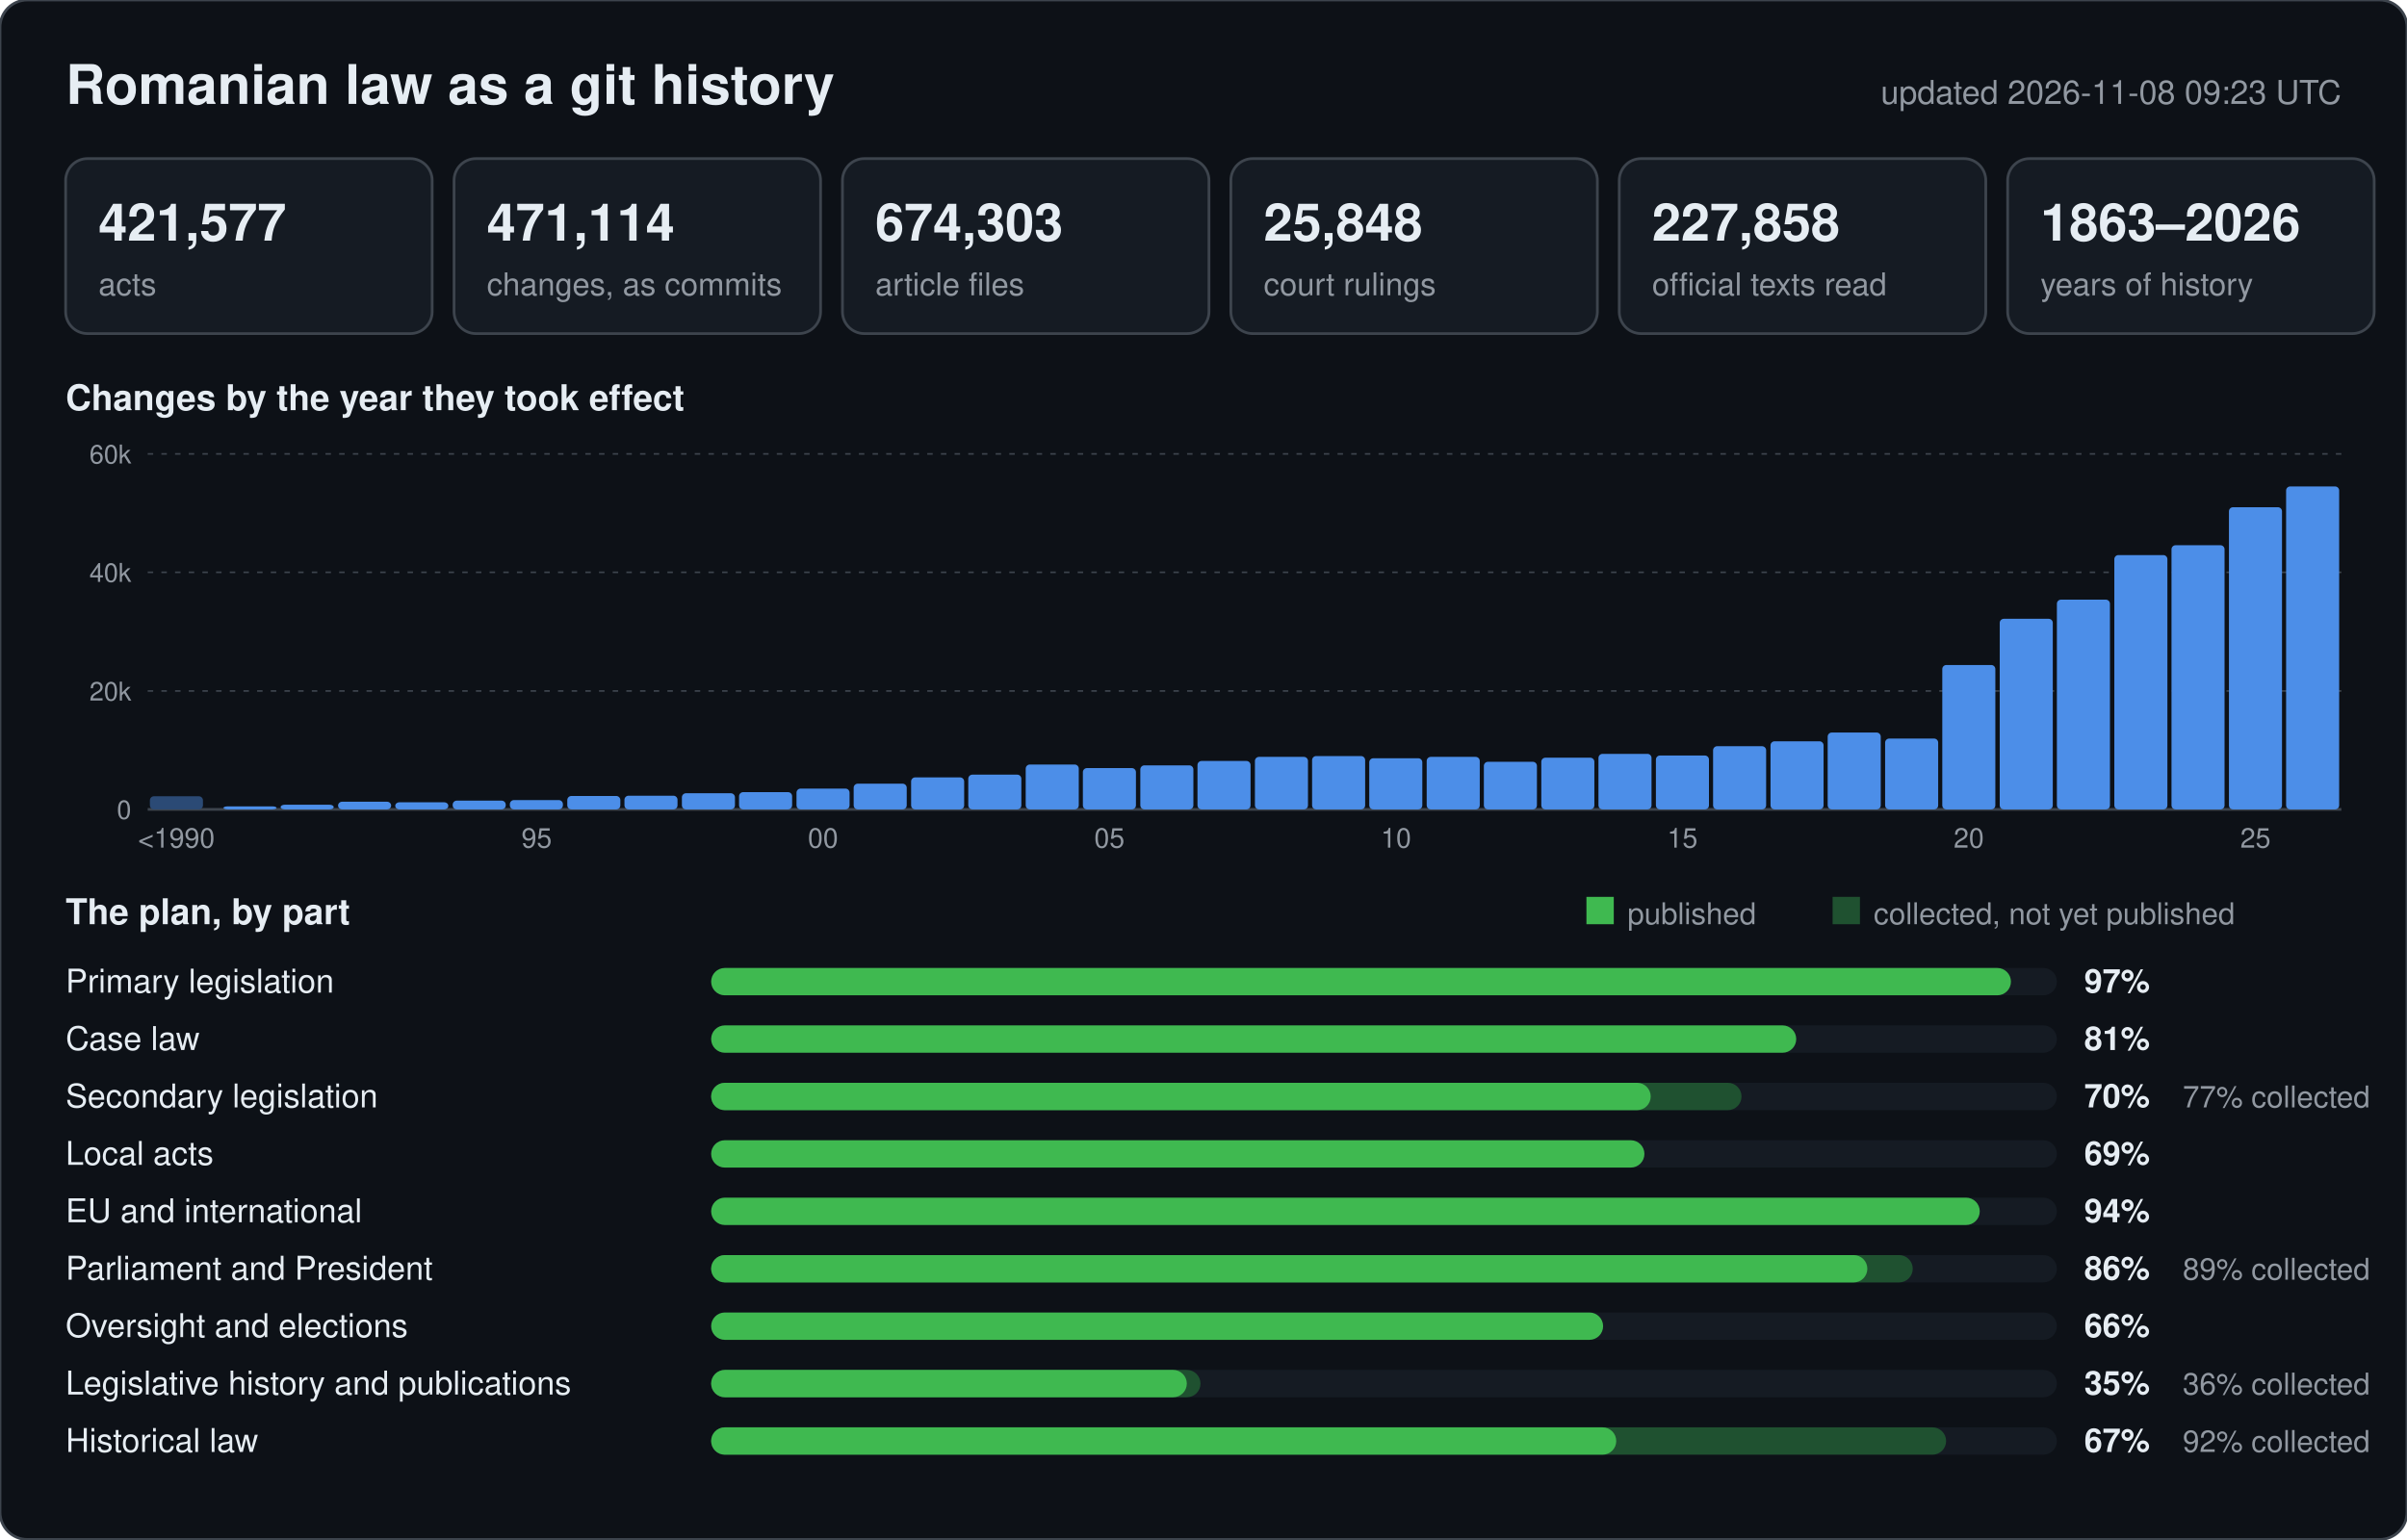
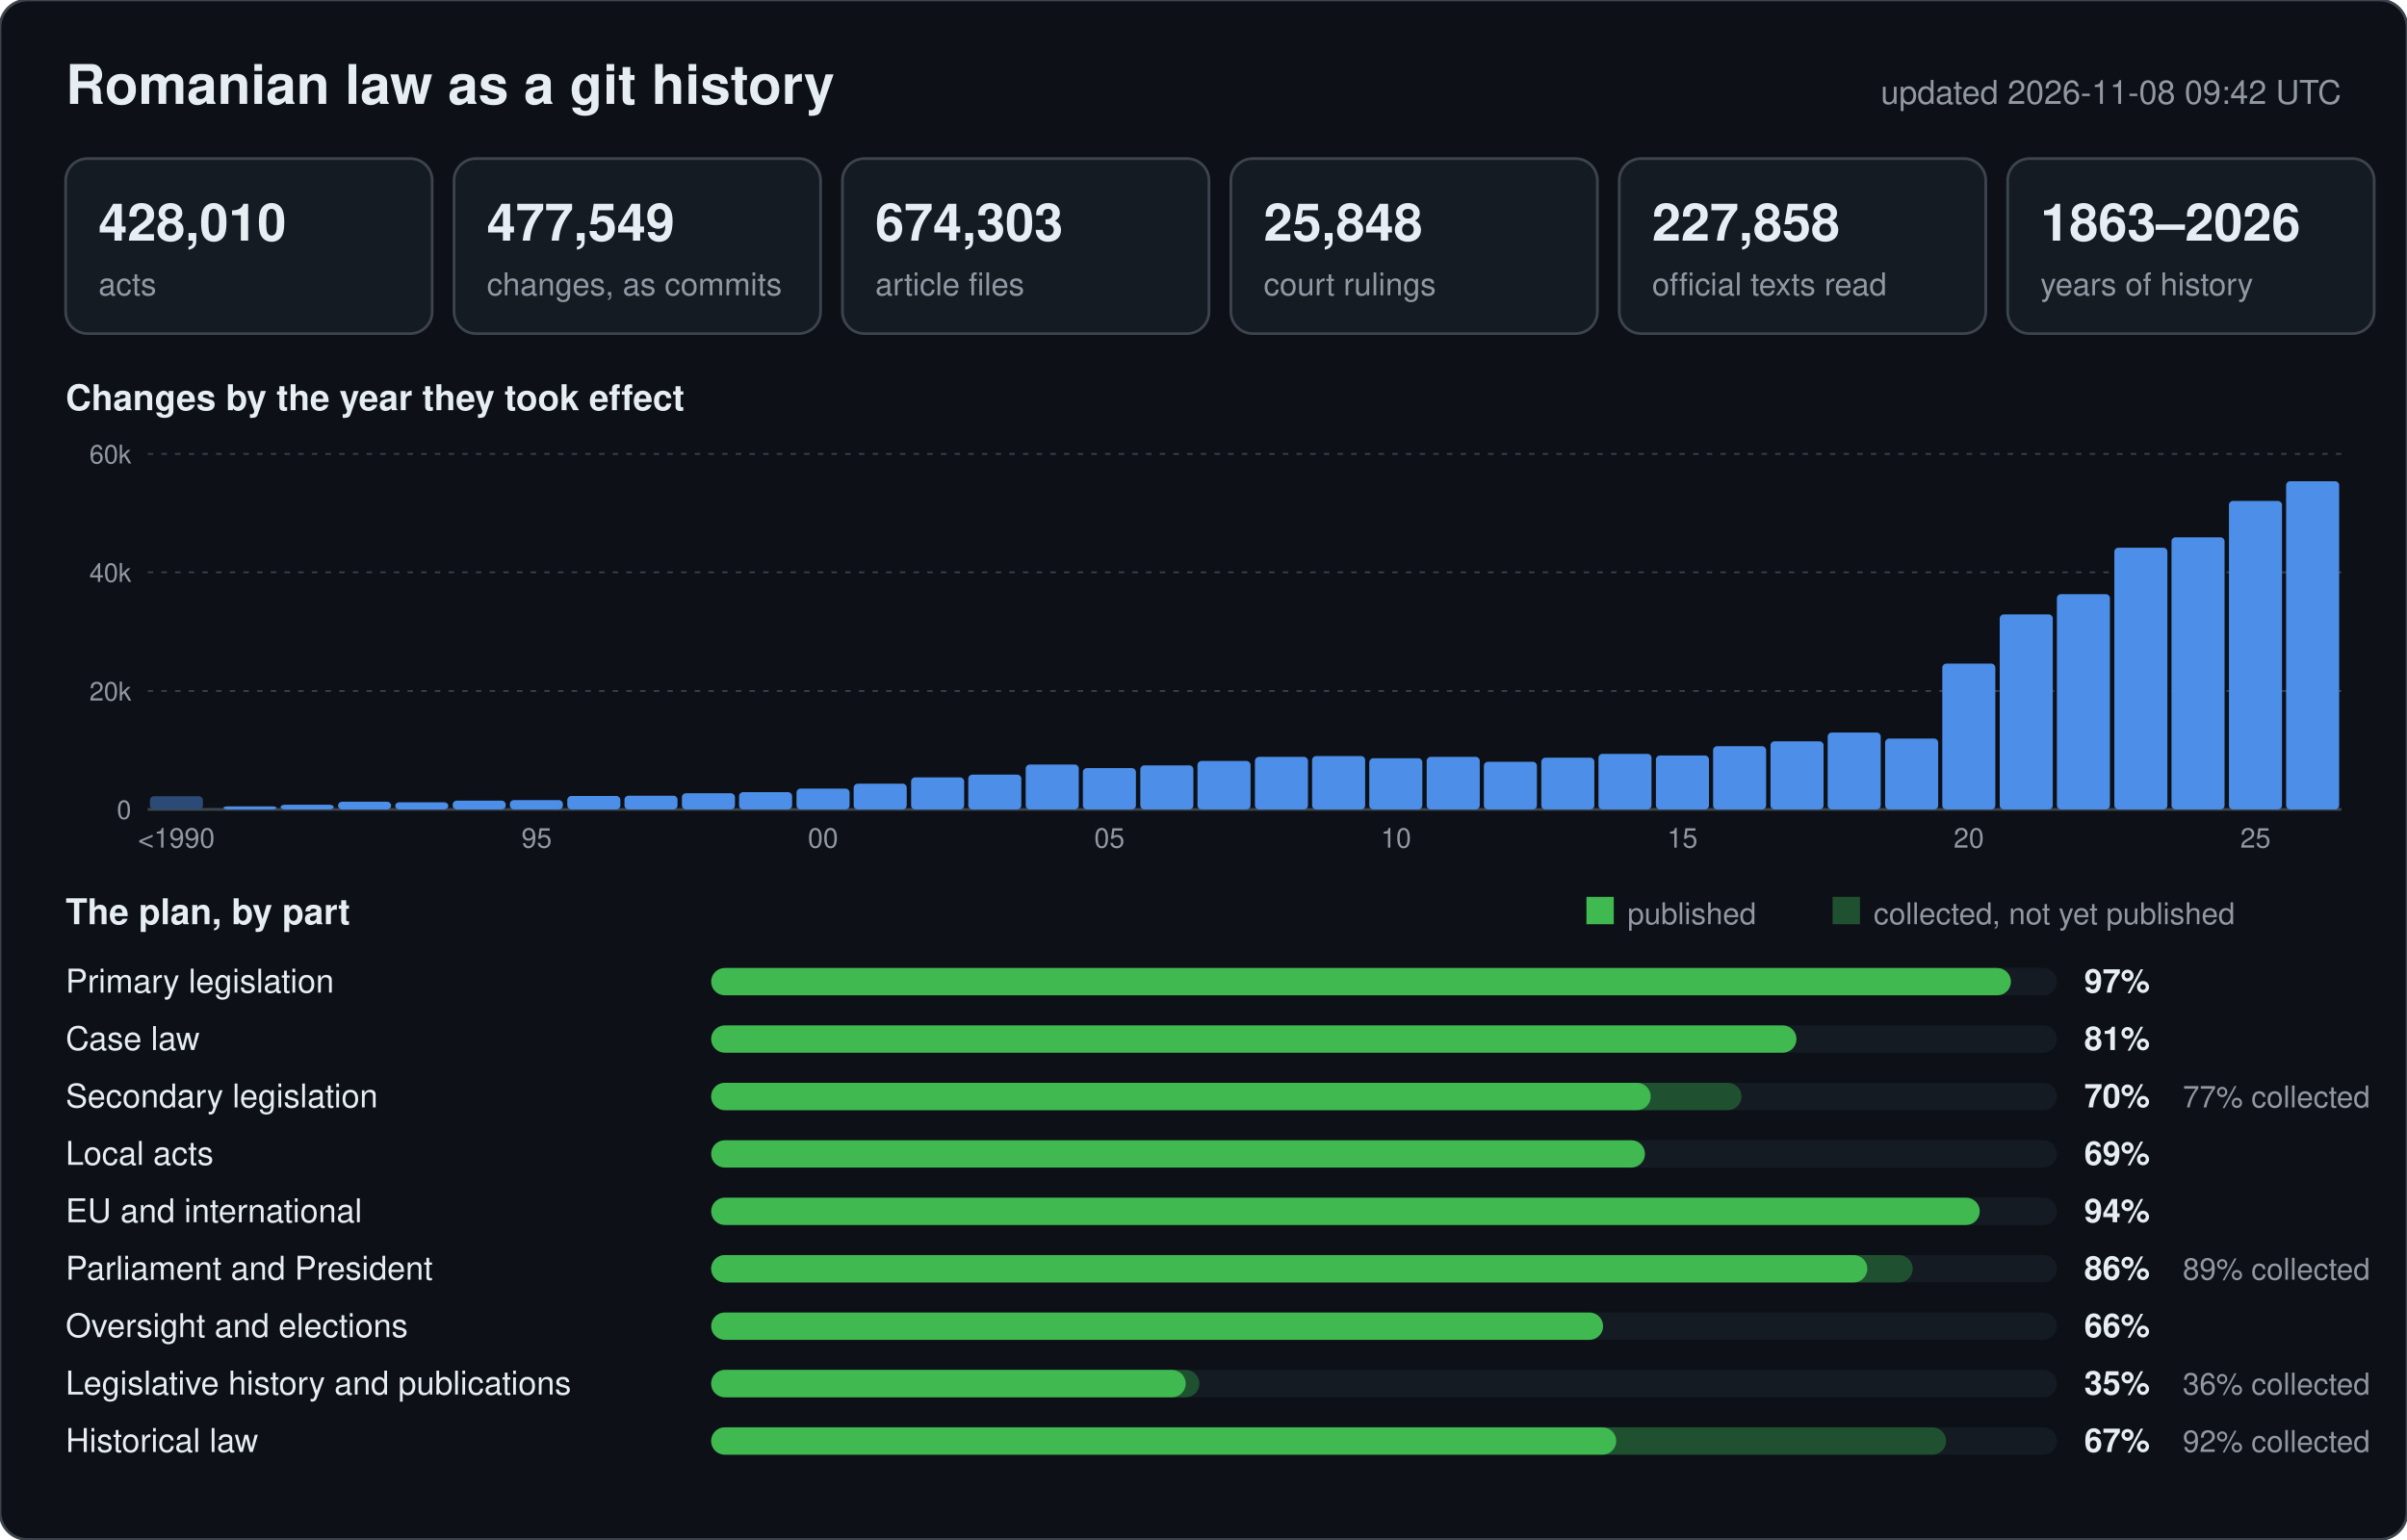
<svg xmlns="http://www.w3.org/2000/svg" width="880" height="563" viewBox="0 0 880 563" font-family="-apple-system,BlinkMacSystemFont,Segoe UI,Helvetica,Arial,sans-serif">
  <rect width="880" height="563" rx="10" fill="#0d1117" stroke="#3d444d" />
  <text x="24" y="38" font-size="20" font-weight="600" fill="#e6edf3">Romanian law as a git history</text>
-   <text x="856" y="38" font-size="12" text-anchor="end" fill="#9198a1">updated 2026-11-08 09:23 UTC</text>
+   <text x="856" y="38" font-size="12" text-anchor="end" fill="#9198a1">updated 2026-11-08 09:42 UTC</text>
  <rect x="24" y="58" width="134" height="64" rx="8" fill="#151b23" stroke="#3d444d" />
-   <text x="36" y="88" font-size="19" font-weight="600" fill="#e6edf3">421,577</text>
+   <text x="36" y="88" font-size="19" font-weight="600" fill="#e6edf3">428,010</text>
  <text x="36" y="108" font-size="11.5" fill="#9198a1">acts</text>
  <rect x="166" y="58" width="134" height="64" rx="8" fill="#151b23" stroke="#3d444d" />
-   <text x="178" y="88" font-size="19" font-weight="600" fill="#e6edf3">471,114</text>
+   <text x="178" y="88" font-size="19" font-weight="600" fill="#e6edf3">477,549</text>
  <text x="178" y="108" font-size="11.5" fill="#9198a1">changes, as commits</text>
  <rect x="308" y="58" width="134" height="64" rx="8" fill="#151b23" stroke="#3d444d" />
  <text x="320" y="88" font-size="19" font-weight="600" fill="#e6edf3">674,303</text>
  <text x="320" y="108" font-size="11.5" fill="#9198a1">article files</text>
  <rect x="450" y="58" width="134" height="64" rx="8" fill="#151b23" stroke="#3d444d" />
  <text x="462" y="88" font-size="19" font-weight="600" fill="#e6edf3">25,848</text>
  <text x="462" y="108" font-size="11.5" fill="#9198a1">court rulings</text>
  <rect x="592" y="58" width="134" height="64" rx="8" fill="#151b23" stroke="#3d444d" />
  <text x="604" y="88" font-size="19" font-weight="600" fill="#e6edf3">227,858</text>
  <text x="604" y="108" font-size="11.5" fill="#9198a1">official texts read</text>
  <rect x="734" y="58" width="134" height="64" rx="8" fill="#151b23" stroke="#3d444d" />
  <text x="746" y="88" font-size="19" font-weight="600" fill="#e6edf3">1863–2026</text>
  <text x="746" y="108" font-size="11.5" fill="#9198a1">years of history</text>
  <text x="24" y="150" font-size="13" font-weight="600" fill="#e6edf3">Changes by the year they took effect</text>
  <line x1="54" y1="296.0" x2="856" y2="296.0" stroke="#3d444d" stroke-width="1" />
  <text x="48" y="299.5" font-size="9.5" text-anchor="end" fill="#9198a1">0</text>
  <line x1="54" y1="252.7" x2="856" y2="252.7" stroke="#3d444d" stroke-width="0.6" stroke-dasharray="2 3" />
  <text x="48" y="256.2" font-size="9.5" text-anchor="end" fill="#9198a1">20k</text>
  <line x1="54" y1="209.3" x2="856" y2="209.3" stroke="#3d444d" stroke-width="0.6" stroke-dasharray="2 3" />
  <text x="48" y="212.8" font-size="9.5" text-anchor="end" fill="#9198a1">40k</text>
  <line x1="54" y1="166.0" x2="856" y2="166.0" stroke="#3d444d" stroke-width="0.6" stroke-dasharray="2 3" />
  <text x="48" y="169.5" font-size="9.5" text-anchor="end" fill="#9198a1">60k</text>
  <rect x="54.8" y="291.2" width="19.4" height="4.8" rx="1.5" fill="#2b4a75" />
  <text x="64.5" y="310" font-size="10" text-anchor="middle" fill="#9198a1">&lt;1990</text>
  <rect x="81.7" y="294.9" width="19.4" height="1.1" rx="1.5" fill="#4c8ee8" />
  <rect x="102.6" y="294.3" width="19.4" height="1.7" rx="1.5" fill="#4c8ee8" />
  <rect x="123.6" y="293.2" width="19.4" height="2.8" rx="1.5" fill="#4c8ee8" />
  <rect x="144.5" y="293.4" width="19.4" height="2.6" rx="1.5" fill="#4c8ee8" />
  <rect x="165.5" y="292.8" width="19.4" height="3.2" rx="1.5" fill="#4c8ee8" />
  <rect x="186.4" y="292.6" width="19.4" height="3.4" rx="1.5" fill="#4c8ee8" />
  <text x="196.2" y="310" font-size="10" text-anchor="middle" fill="#9198a1">95</text>
  <rect x="207.4" y="291.1" width="19.4" height="4.9" rx="1.5" fill="#4c8ee8" />
  <rect x="228.3" y="291.0" width="19.4" height="5.0" rx="1.5" fill="#4c8ee8" />
  <rect x="249.3" y="290.1" width="19.4" height="5.9" rx="1.5" fill="#4c8ee8" />
  <rect x="270.2" y="289.7" width="19.4" height="6.3" rx="1.5" fill="#4c8ee8" />
  <rect x="291.2" y="288.4" width="19.4" height="7.6" rx="1.5" fill="#4c8ee8" />
  <text x="300.9" y="310" font-size="10" text-anchor="middle" fill="#9198a1">00</text>
  <rect x="312.1" y="286.6" width="19.4" height="9.4" rx="1.5" fill="#4c8ee8" />
  <rect x="333.1" y="284.3" width="19.4" height="11.7" rx="1.5" fill="#4c8ee8" />
  <rect x="354.0" y="283.3" width="19.4" height="12.7" rx="1.5" fill="#4c8ee8" />
  <rect x="375.0" y="279.6" width="19.4" height="16.4" rx="1.5" fill="#4c8ee8" />
  <rect x="395.9" y="280.9" width="19.4" height="15.1" rx="1.5" fill="#4c8ee8" />
  <text x="405.6" y="310" font-size="10" text-anchor="middle" fill="#9198a1">05</text>
  <rect x="416.9" y="279.9" width="19.4" height="16.1" rx="1.5" fill="#4c8ee8" />
  <rect x="437.8" y="278.3" width="19.4" height="17.7" rx="1.5" fill="#4c8ee8" />
  <rect x="458.8" y="276.8" width="19.4" height="19.2" rx="1.5" fill="#4c8ee8" />
  <rect x="479.7" y="276.5" width="19.4" height="19.5" rx="1.5" fill="#4c8ee8" />
  <rect x="500.6" y="277.3" width="19.4" height="18.7" rx="1.5" fill="#4c8ee8" />
  <text x="510.4" y="310" font-size="10" text-anchor="middle" fill="#9198a1">10</text>
  <rect x="521.6" y="276.8" width="19.4" height="19.2" rx="1.5" fill="#4c8ee8" />
  <rect x="542.5" y="278.6" width="19.4" height="17.4" rx="1.5" fill="#4c8ee8" />
  <rect x="563.5" y="277.1" width="19.4" height="18.9" rx="1.5" fill="#4c8ee8" />
  <rect x="584.4" y="275.7" width="19.4" height="20.3" rx="1.5" fill="#4c8ee8" />
  <rect x="605.4" y="276.3" width="19.4" height="19.7" rx="1.5" fill="#4c8ee8" />
  <text x="615.1" y="310" font-size="10" text-anchor="middle" fill="#9198a1">15</text>
  <rect x="626.3" y="272.9" width="19.4" height="23.1" rx="1.5" fill="#4c8ee8" />
  <rect x="647.3" y="271.1" width="19.4" height="24.9" rx="1.5" fill="#4c8ee8" />
  <rect x="668.2" y="267.9" width="19.4" height="28.1" rx="1.5" fill="#4c8ee8" />
  <rect x="689.2" y="270.1" width="19.4" height="25.9" rx="1.5" fill="#4c8ee8" />
-   <rect x="710.1" y="243.2" width="19.4" height="52.8" rx="1.5" fill="#4c8ee8" />
+   <rect x="710.1" y="242.7" width="19.4" height="53.3" rx="1.5" fill="#4c8ee8" />
  <text x="719.8" y="310" font-size="10" text-anchor="middle" fill="#9198a1">20</text>
-   <rect x="731.1" y="226.3" width="19.4" height="69.7" rx="1.5" fill="#4c8ee8" />
-   <rect x="752.0" y="219.3" width="19.4" height="76.7" rx="1.5" fill="#4c8ee8" />
-   <rect x="773.0" y="203.0" width="19.4" height="93.0" rx="1.5" fill="#4c8ee8" />
-   <rect x="793.9" y="199.4" width="19.4" height="96.6" rx="1.5" fill="#4c8ee8" />
-   <rect x="814.9" y="185.5" width="19.4" height="110.5" rx="1.5" fill="#4c8ee8" />
+   <rect x="731.1" y="224.7" width="19.4" height="71.3" rx="1.5" fill="#4c8ee8" />
+   <rect x="752.0" y="217.3" width="19.4" height="78.7" rx="1.5" fill="#4c8ee8" />
+   <rect x="773.0" y="200.3" width="19.4" height="95.7" rx="1.5" fill="#4c8ee8" />
+   <rect x="793.9" y="196.5" width="19.4" height="99.5" rx="1.5" fill="#4c8ee8" />
+   <rect x="814.9" y="183.2" width="19.4" height="112.8" rx="1.5" fill="#4c8ee8" />
  <text x="824.6" y="310" font-size="10" text-anchor="middle" fill="#9198a1">25</text>
-   <rect x="835.8" y="177.9" width="19.4" height="118.1" rx="1.5" fill="#4c8ee8" />
+   <rect x="835.8" y="176.0" width="19.4" height="120.0" rx="1.5" fill="#4c8ee8" />
  <text x="24" y="338" font-size="13" font-weight="600" fill="#e6edf3">The plan, by part</text>
  <rect x="580" y="328" width="10" height="10" fill="#3fb950" />
  <text x="595" y="338" font-size="11" fill="#9198a1">published</text>
  <rect x="670" y="328" width="10" height="10" fill="#1f5130" />
  <text x="685" y="338" font-size="11" fill="#9198a1">collected, not yet published</text>
  <text x="24" y="363" font-size="12" fill="#e6edf3">Primary legislation</text>
  <rect x="260" y="354" width="492" height="10" rx="5" fill="#151b23" />
  <rect x="260" y="354" width="475.2" height="10" rx="5" fill="#3fb950" />
  <text x="762" y="363" font-size="12" font-weight="600" fill="#e6edf3">97%</text>
  <text x="24" y="384" font-size="12" fill="#e6edf3">Case law</text>
  <rect x="260" y="375" width="492" height="10" rx="5" fill="#151b23" />
-   <rect x="260" y="375" width="396.7" height="10" rx="5" fill="#3fb950" />
+   <rect x="260" y="375" width="396.8" height="10" rx="5" fill="#3fb950" />
  <text x="762" y="384" font-size="12" font-weight="600" fill="#e6edf3">81%</text>
  <text x="24" y="405" font-size="12" fill="#e6edf3">Secondary legislation</text>
  <rect x="260" y="396" width="492" height="10" rx="5" fill="#151b23" />
  <rect x="260" y="396" width="376.7" height="10" rx="5" fill="#1f5130" />
  <rect x="260" y="396" width="343.5" height="10" rx="5" fill="#3fb950" />
  <text x="762" y="405" font-size="12" font-weight="600" fill="#e6edf3">70%</text>
  <text x="798" y="405" font-size="11" fill="#9198a1">77% collected</text>
  <text x="24" y="426" font-size="12" fill="#e6edf3">Local acts</text>
  <rect x="260" y="417" width="492" height="10" rx="5" fill="#151b23" />
-   <rect x="260" y="417" width="341.2" height="10" rx="5" fill="#3fb950" />
+   <rect x="260" y="417" width="341.4" height="10" rx="5" fill="#3fb950" />
  <text x="762" y="426" font-size="12" font-weight="600" fill="#e6edf3">69%</text>
  <text x="24" y="447" font-size="12" fill="#e6edf3">EU and international</text>
  <rect x="260" y="438" width="492" height="10" rx="5" fill="#151b23" />
  <rect x="260" y="438" width="463.8" height="10" rx="5" fill="#3fb950" />
  <text x="762" y="447" font-size="12" font-weight="600" fill="#e6edf3">94%</text>
  <text x="24" y="468" font-size="12" fill="#e6edf3">Parliament and President</text>
  <rect x="260" y="459" width="492" height="10" rx="5" fill="#151b23" />
  <rect x="260" y="459" width="439.3" height="10" rx="5" fill="#1f5130" />
  <rect x="260" y="459" width="422.7" height="10" rx="5" fill="#3fb950" />
  <text x="762" y="468" font-size="12" font-weight="600" fill="#e6edf3">86%</text>
  <text x="798" y="468" font-size="11" fill="#9198a1">89% collected</text>
  <text x="24" y="489" font-size="12" fill="#e6edf3">Oversight and elections</text>
  <rect x="260" y="480" width="492" height="10" rx="5" fill="#151b23" />
  <rect x="260" y="480" width="326.1" height="10" rx="5" fill="#3fb950" />
  <text x="762" y="489" font-size="12" font-weight="600" fill="#e6edf3">66%</text>
  <text x="24" y="510" font-size="12" fill="#e6edf3">Legislative history and publications</text>
  <rect x="260" y="501" width="492" height="10" rx="5" fill="#151b23" />
-   <rect x="260" y="501" width="178.9" height="10" rx="5" fill="#1f5130" />
-   <rect x="260" y="501" width="173.9" height="10" rx="5" fill="#3fb950" />
+   <rect x="260" y="501" width="178.5" height="10" rx="5" fill="#1f5130" />
+   <rect x="260" y="501" width="173.5" height="10" rx="5" fill="#3fb950" />
  <text x="762" y="510" font-size="12" font-weight="600" fill="#e6edf3">35%</text>
  <text x="798" y="510" font-size="11" fill="#9198a1">36% collected</text>
  <text x="24" y="531" font-size="12" fill="#e6edf3">Historical law</text>
  <rect x="260" y="522" width="492" height="10" rx="5" fill="#151b23" />
  <rect x="260" y="522" width="451.5" height="10" rx="5" fill="#1f5130" />
  <rect x="260" y="522" width="330.9" height="10" rx="5" fill="#3fb950" />
  <text x="762" y="531" font-size="12" font-weight="600" fill="#e6edf3">67%</text>
  <text x="798" y="531" font-size="11" fill="#9198a1">92% collected</text>
</svg>
